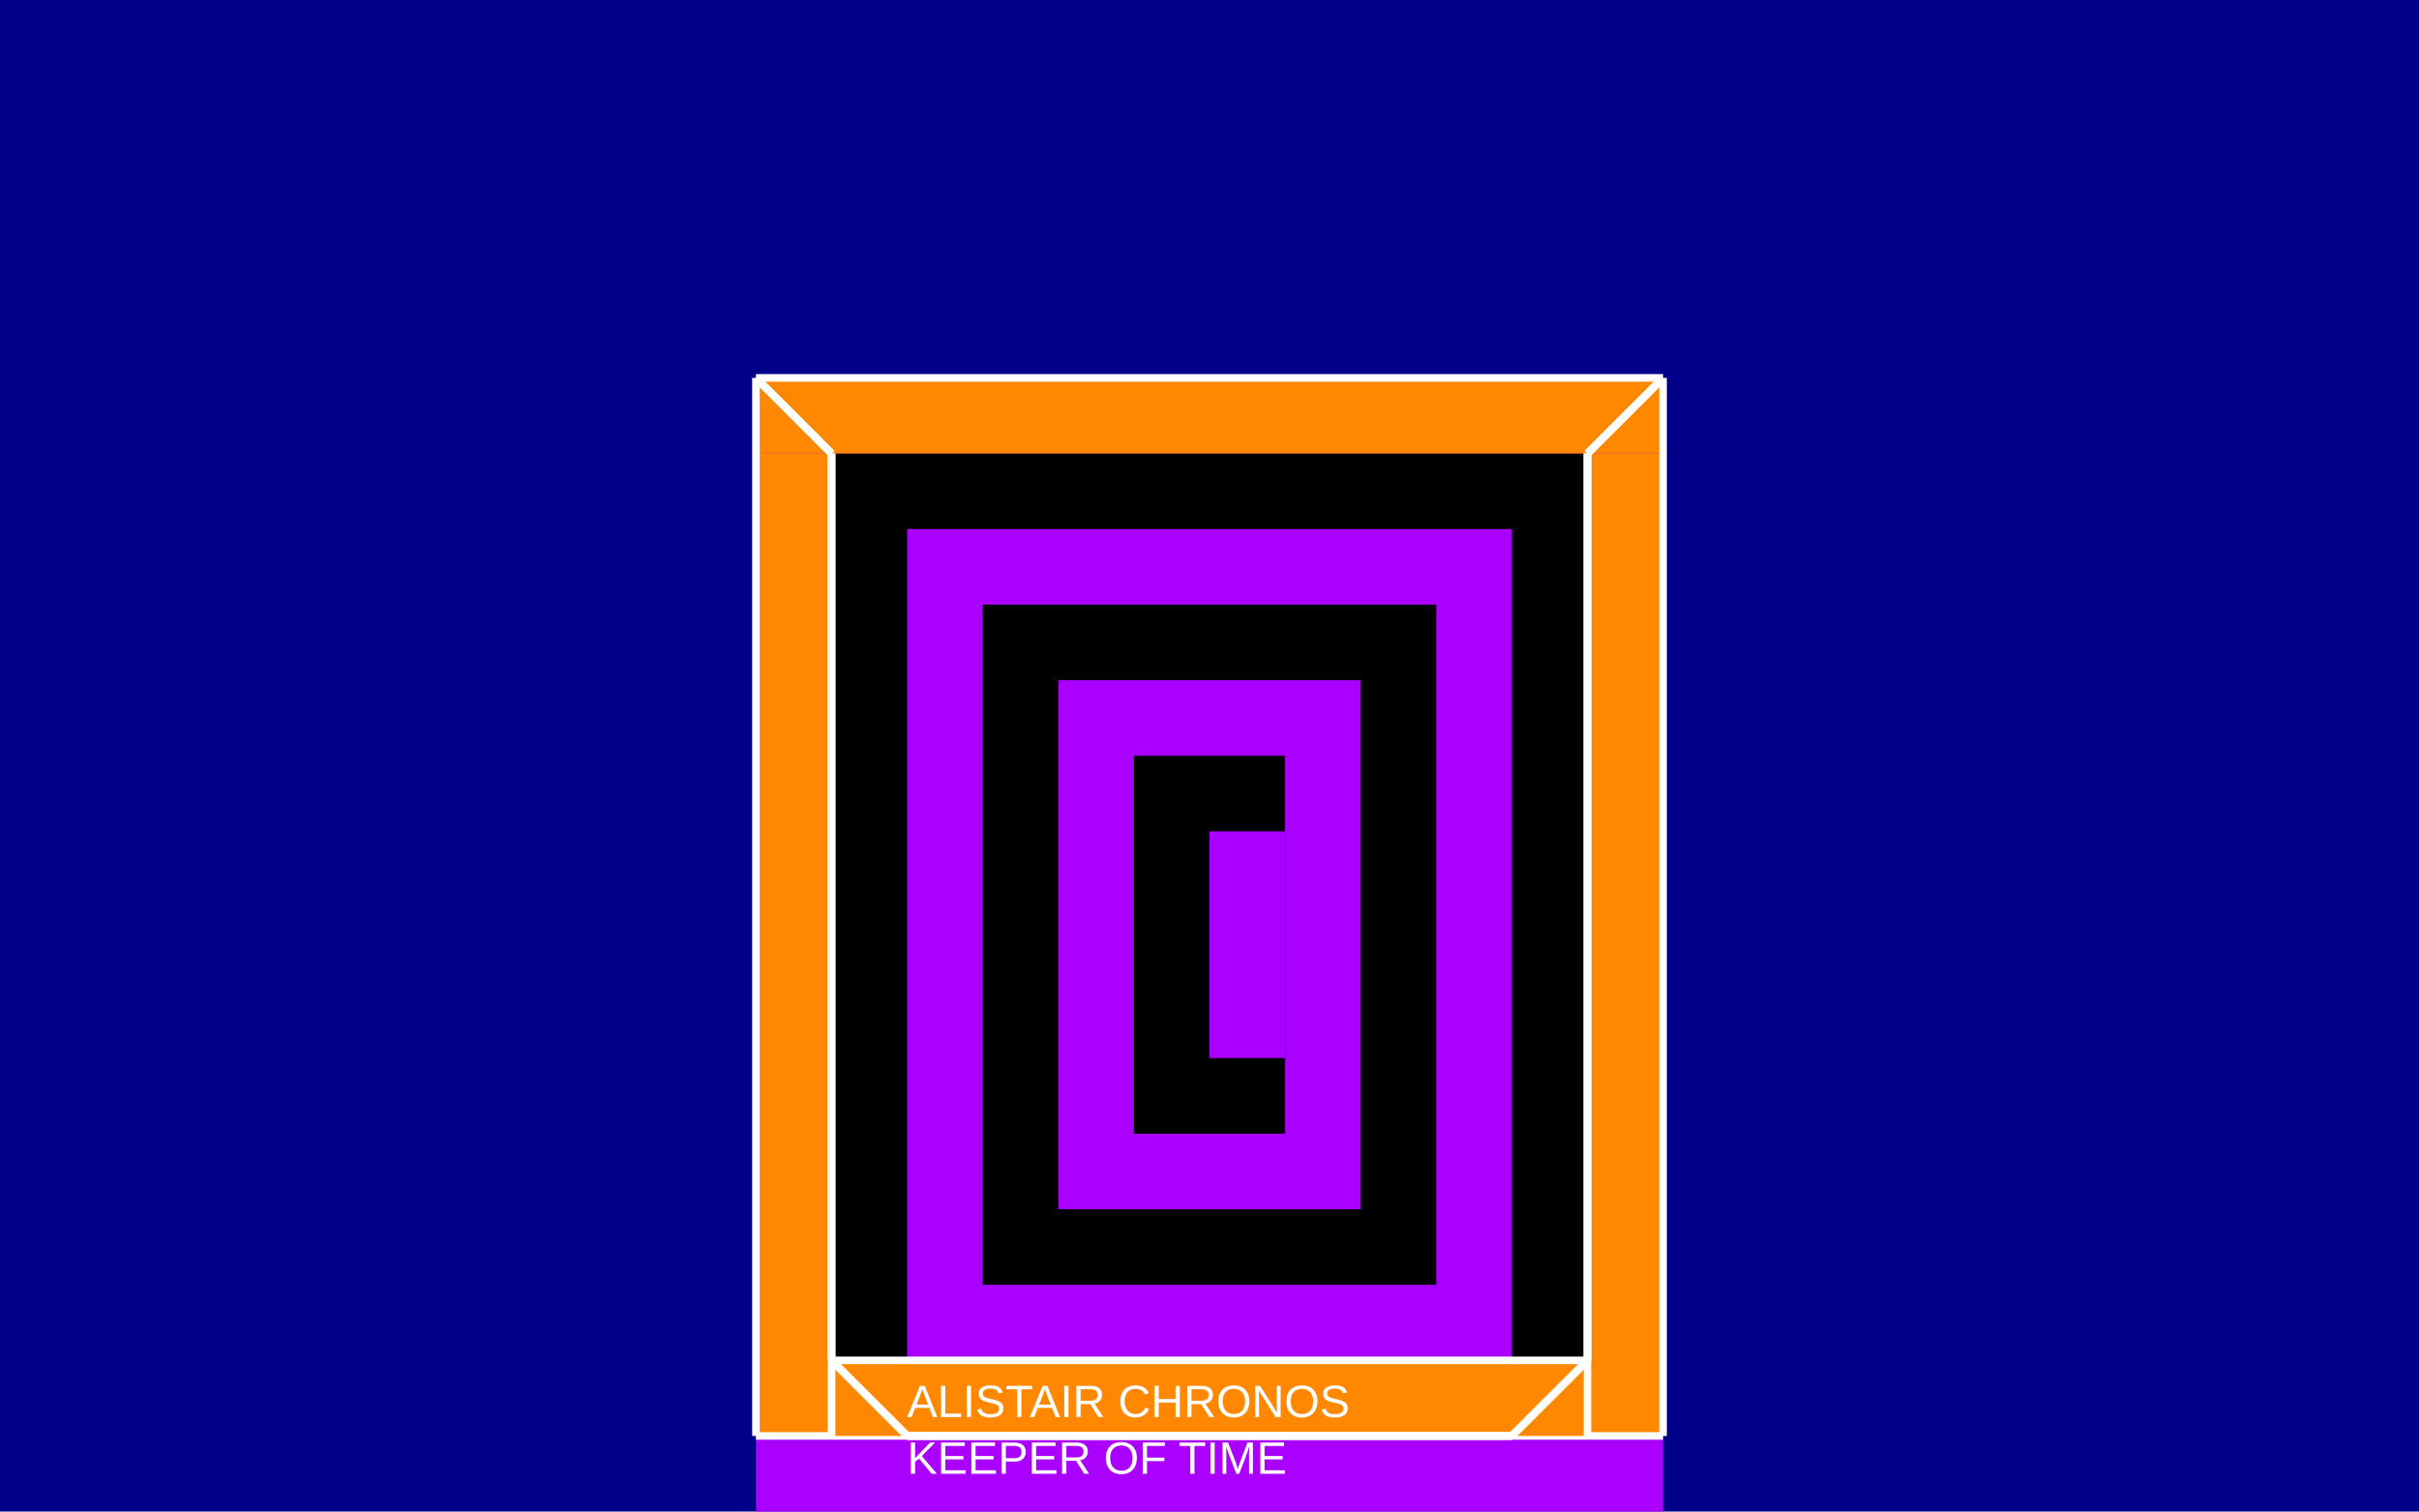
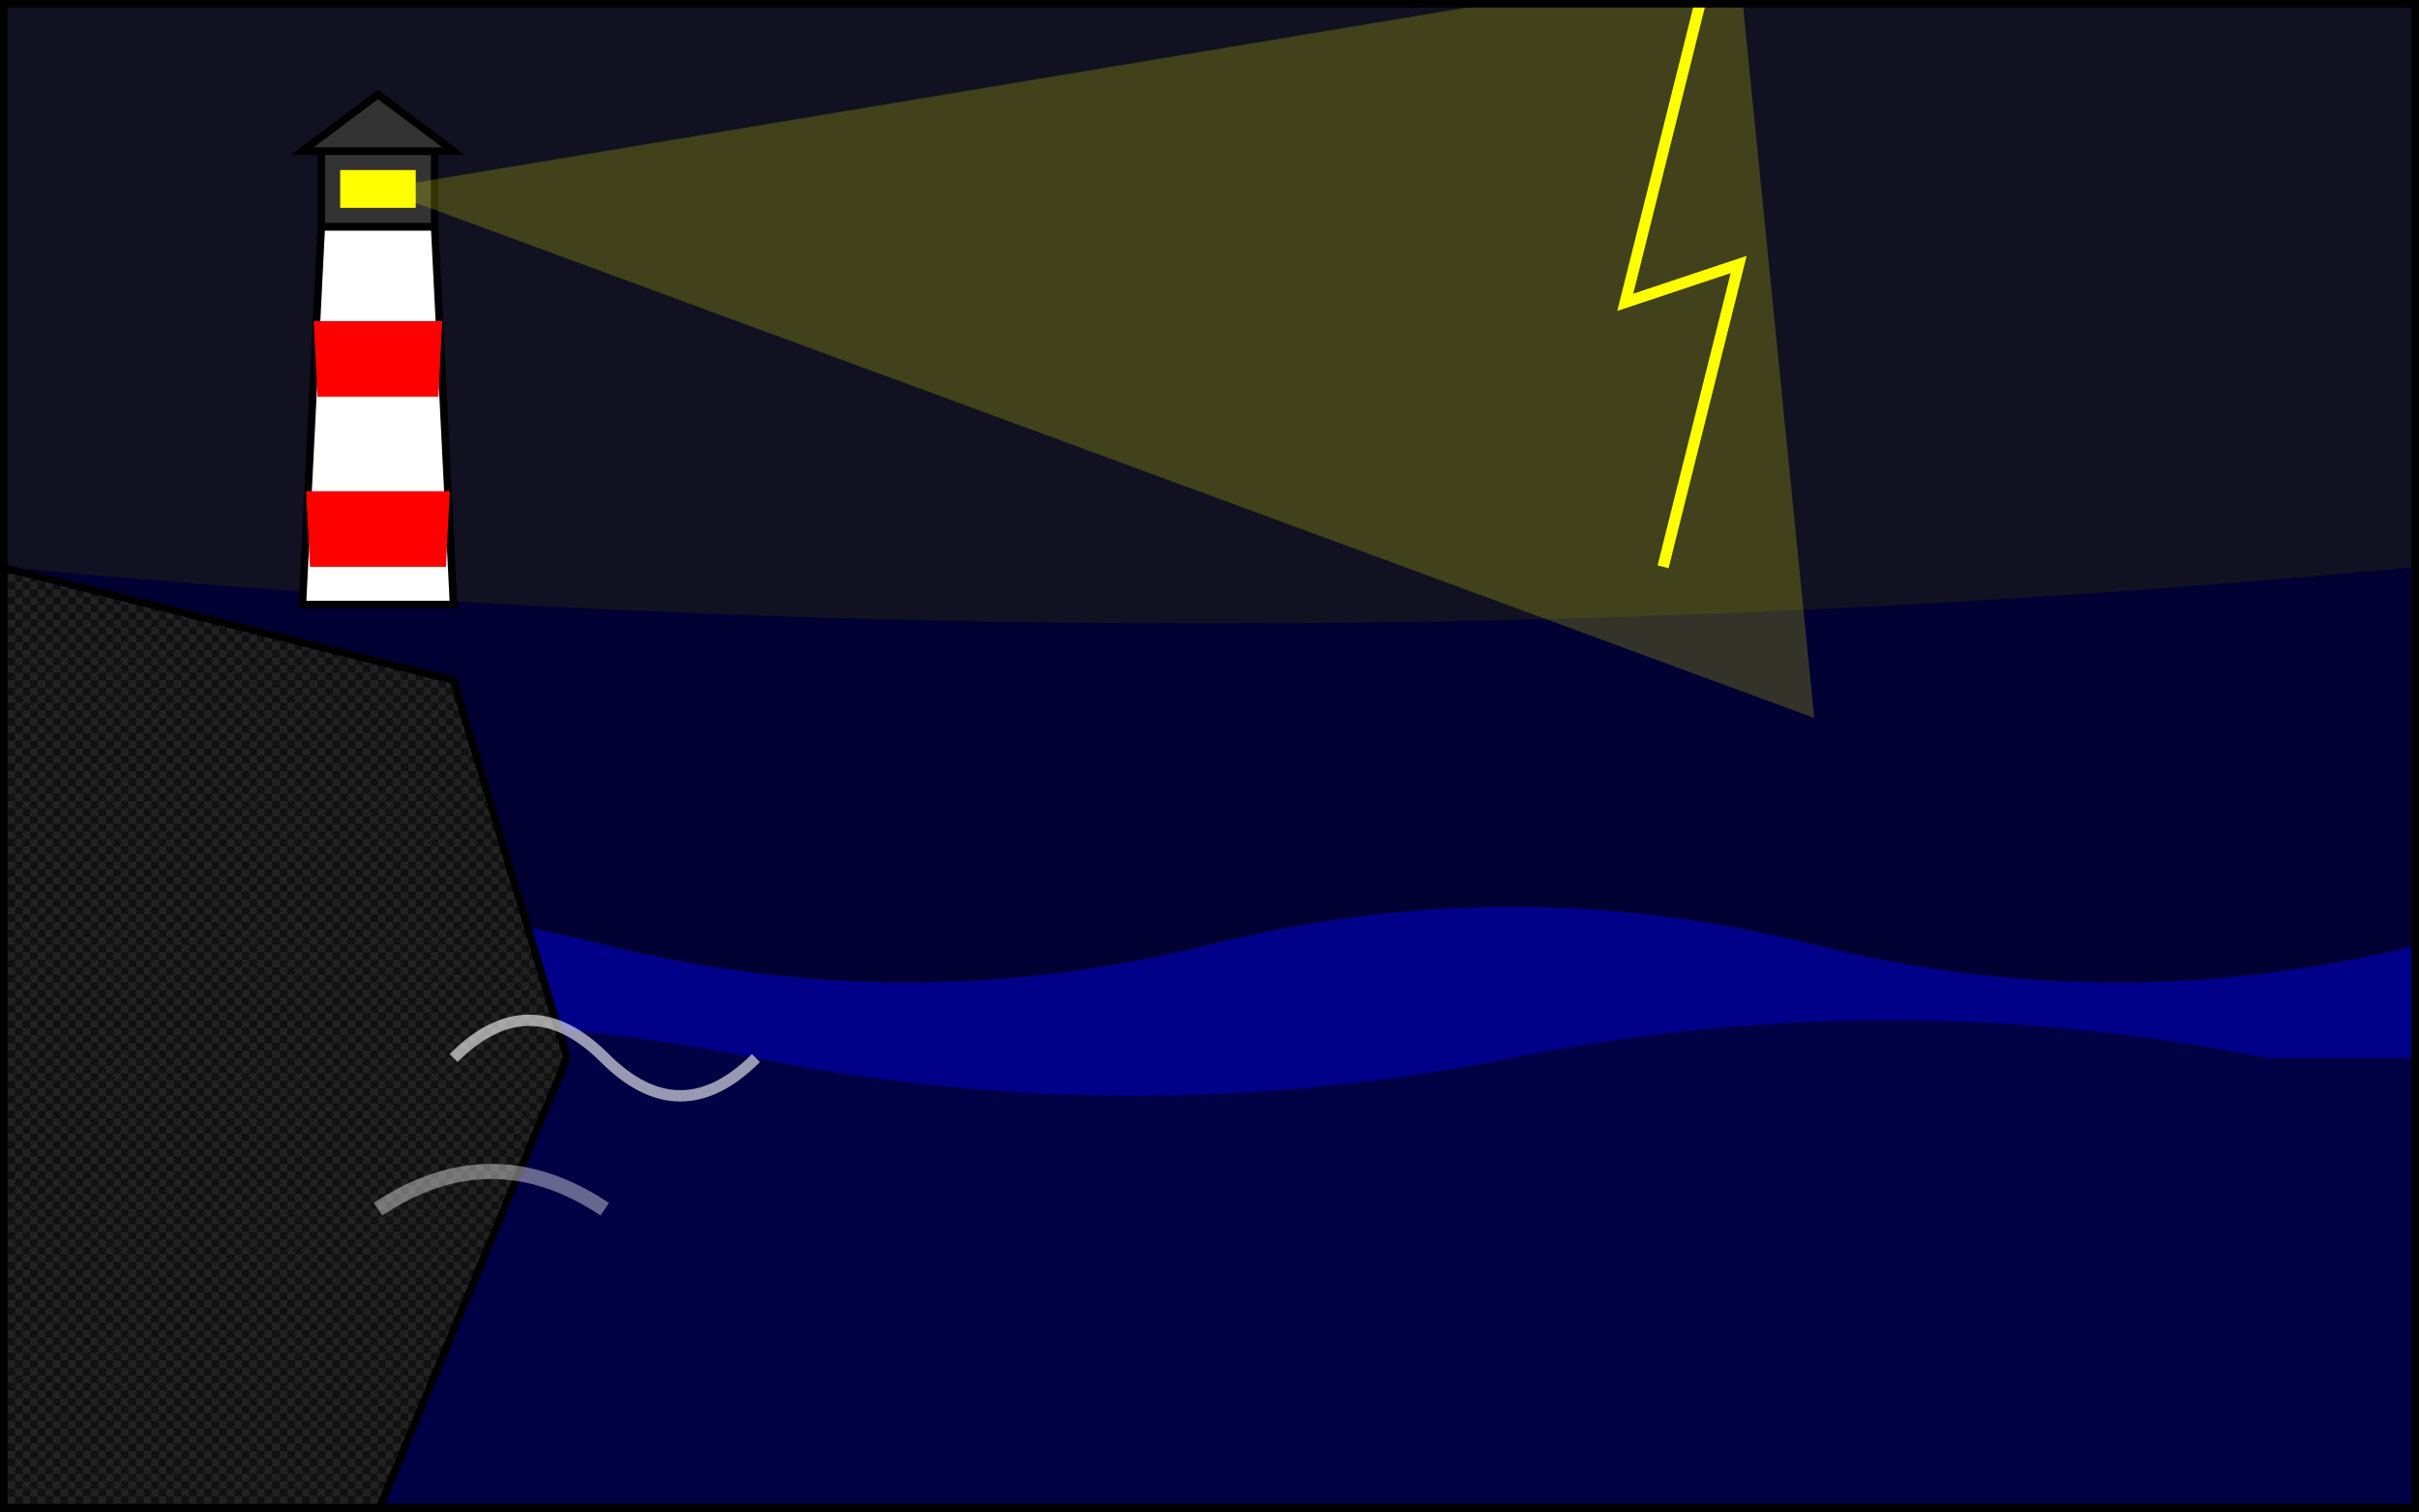
<svg xmlns="http://www.w3.org/2000/svg" viewBox="0 0 640 400">
-   <rect width="640" height="400" fill="#000088" />
-   <rect x="200" y="100" width="240" height="300" fill="#AA00FF" />
-   <rect x="220" y="120" width="200" height="260" fill="#000000" />
-   <rect x="240" y="140" width="160" height="220" fill="#AA00FF" />
-   <rect x="260" y="160" width="120" height="180" fill="#000000" />
-   <rect x="280" y="180" width="80" height="140" fill="#AA00FF" />
-   <rect x="300" y="200" width="40" height="100" fill="#000000" />
-   <rect x="320" y="220" width="20" height="60" fill="#AA00FF" />
-   <rect x="200" y="100" width="240" height="20" fill="#FF8800" />
-   <rect x="200" y="120" width="20" height="260" fill="#FF8800" />
-   <rect x="420" y="120" width="20" height="260" fill="#FF8800" />
-   <line x1="200" y1="100" x2="440" y2="100" stroke="#FFFFFF" stroke-width="2" />
-   <line x1="200" y1="380" x2="440" y2="380" stroke="#FFFFFF" stroke-width="2" />
-   <line x1="200" y1="100" x2="200" y2="380" stroke="#FFFFFF" stroke-width="2" />
-   <line x1="440" y1="100" x2="440" y2="380" stroke="#FFFFFF" stroke-width="2" />
-   <rect x="220" y="360" width="200" height="20" fill="#FF8800" />
-   <line x1="220" y1="360" x2="420" y2="360" stroke="#FFFFFF" stroke-width="2" />
-   <line x1="220" y1="360" x2="220" y2="380" stroke="#FFFFFF" stroke-width="2" />
-   <line x1="420" y1="360" x2="420" y2="380" stroke="#FFFFFF" stroke-width="2" />
-   <text x="240" y="375" font-family="Arial" font-size="12" fill="#FFFFFF">ALISTAIR CHRONOS</text>
-   <text x="240" y="390" font-family="Arial" font-size="12" fill="#FFFFFF">KEEPER OF TIME</text>
-   <line x1="200" y1="100" x2="220" y2="120" stroke="#FFFFFF" stroke-width="2" />
-   <line x1="440" y1="100" x2="420" y2="120" stroke="#FFFFFF" stroke-width="2" />
-   <line x1="220" y1="120" x2="220" y2="360" stroke="#FFFFFF" stroke-width="2" />
-   <line x1="420" y1="120" x2="420" y2="360" stroke="#FFFFFF" stroke-width="2" />
-   <line x1="220" y1="360" x2="240" y2="380" stroke="#FFFFFF" stroke-width="2" />
-   <line x1="420" y1="360" x2="400" y2="380" stroke="#FFFFFF" stroke-width="2" />
-   <line x1="240" y1="380" x2="400" y2="380" stroke="#FFFFFF" stroke-width="2" />
-   <line x1="200" y1="100" x2="220" y2="120" stroke="#FFFFFF" stroke-width="2" />
-   <line x1="440" y1="100" x2="420" y2="120" stroke="#FFFFFF" stroke-width="2" />
-   <line x1="220" y1="120" x2="220" y2="360" stroke="#FFFFFF" stroke-width="2" />
-   <line x1="420" y1="120" x2="420" y2="360" stroke="#FFFFFF" stroke-width="2" />
-   <line x1="220" y1="360" x2="240" y2="380" stroke="#FFFFFF" stroke-width="2" />
-   <line x1="420" y1="360" x2="400" y2="380" stroke="#FFFFFF" stroke-width="2" />
-   <line x1="240" y1="380" x2="400" y2="380" stroke="#FFFFFF" stroke-width="2" />
-   <line x1="200" y1="100" x2="220" y2="120" stroke="#FFFFFF" stroke-width="2" />
-   <line x1="440" y1="100" x2="420" y2="120" stroke="#FFFFFF" stroke-width="2" />
-   <line x1="220" y1="120" x2="220" y2="360" stroke="#FFFFFF" stroke-width="2" />
-   <line x1="420" y1="120" x2="420" y2="360" stroke="#FFFFFF" stroke-width="2" />
-   <line x1="220" y1="360" x2="240" y2="380" stroke="#FFFFFF" stroke-width="2" />
-   <line x1="420" y1="360" x2="400" y2="380" stroke="#FFFFFF" stroke-width="2" />
-   <line x1="240" y1="380" x2="400" y2="380" stroke="#FFFFFF" stroke-width="2" />
+   <defs>
+     <pattern id="dither" width="4" height="4" patternUnits="userSpaceOnUse">
+       <rect width="2" height="2" fill="#000000" opacity="0.5" />
+       <rect x="2" y="2" width="2" height="2" fill="#000000" opacity="0.5" />
+     </pattern>
+   </defs>
+   <rect width="640" height="400" fill="#000033" />
+   <path d="M 0 0 L 640 0 L 640 150 Q 320 180 0 150 Z" fill="#111122" />
+   <path d="M 450 0 L 430 80 L 460 70 L 440 150" stroke="#FFFF00" stroke-width="3" fill="none" />
+   <path d="M 0 250 Q 80 230 160 250 Q 240 270 320 250 Q 400 230 480 250 Q 560 270 640 250 L 640 400 L 0 400 Z" fill="#000088" />
+   <path d="M 0 280 Q 100 260 200 280 Q 300 300 400 280 Q 500 260 600 280 L 640 280 L 640 400 L 0 400 Z" fill="#000044" />
+   <path d="M 0 150 L 120 180 L 150 280 L 100 400 L 0 400 Z" fill="#222222" stroke="#000000" stroke-width="2" />
+   <path d="M 0 150 L 120 180 L 150 280 L 100 400 L 0 400 Z" fill="url(#dither)" />
+   <g id="lighthouse" transform="translate(60, 40)">
+     <path d="M 20 120 L 60 120 L 55 20 L 25 20 Z" fill="#FFFFFF" stroke="#000000" stroke-width="2" />
+     <path d="M 23 45 L 57 45 L 56 65 L 24 65 Z" fill="#FF0000" />
+     <path d="M 21 90 L 59 90 L 58 110 L 22 110 Z" fill="#FF0000" />
+     <rect x="25" y="0" width="30" height="20" fill="#333333" stroke="#000000" stroke-width="2" />
+     <rect x="30" y="5" width="20" height="10" fill="#FFFF00" />
+     <path d="M 20 0 L 60 0 L 40 -15 Z" fill="#333333" stroke="#000000" stroke-width="2" />
+     <path d="M 40 10 L 400 -50 L 420 150 Z" fill="#FFFF00" opacity="0.2" />
+   </g>
+   <path d="M 120 280 Q 140 260 160 280 Q 180 300 200 280" stroke="#FFFFFF" stroke-width="3" fill="none" opacity="0.6" />
+   <path d="M 100 320 Q 130 300 160 320" stroke="#FFFFFF" stroke-width="4" fill="none" opacity="0.4" />
+   <rect width="640" height="400" fill="none" stroke="#000000" stroke-width="4" />
</svg>
